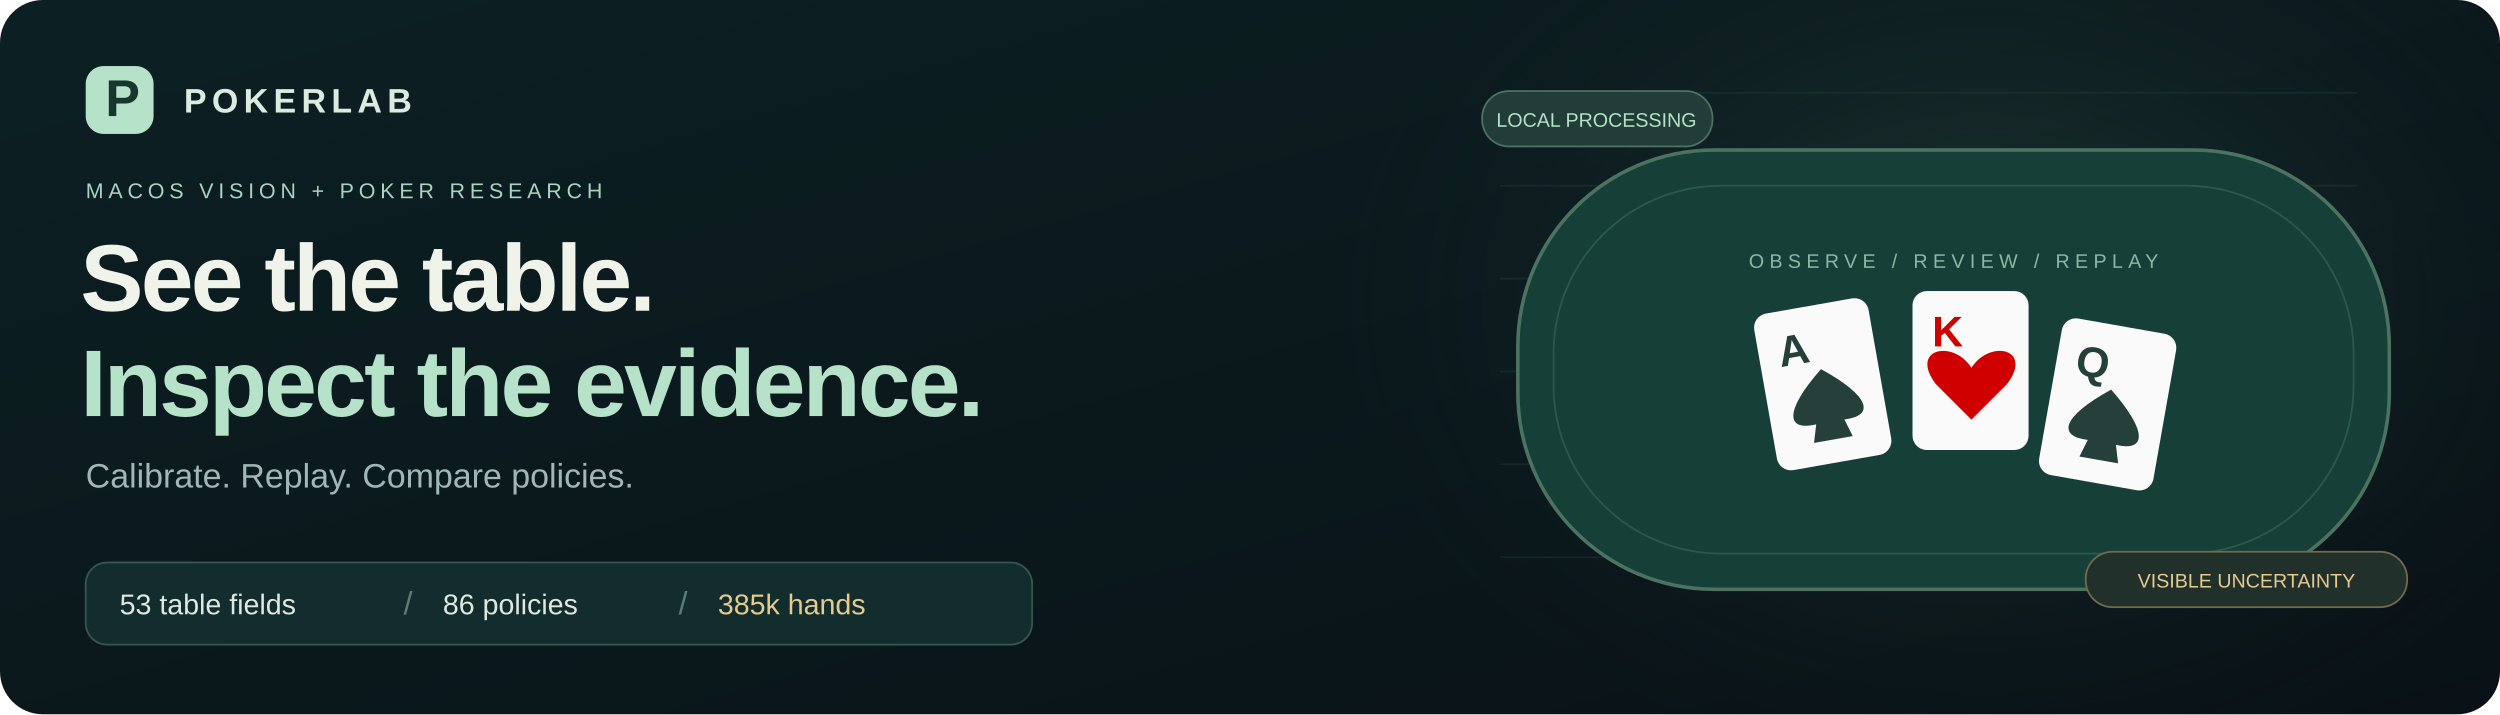
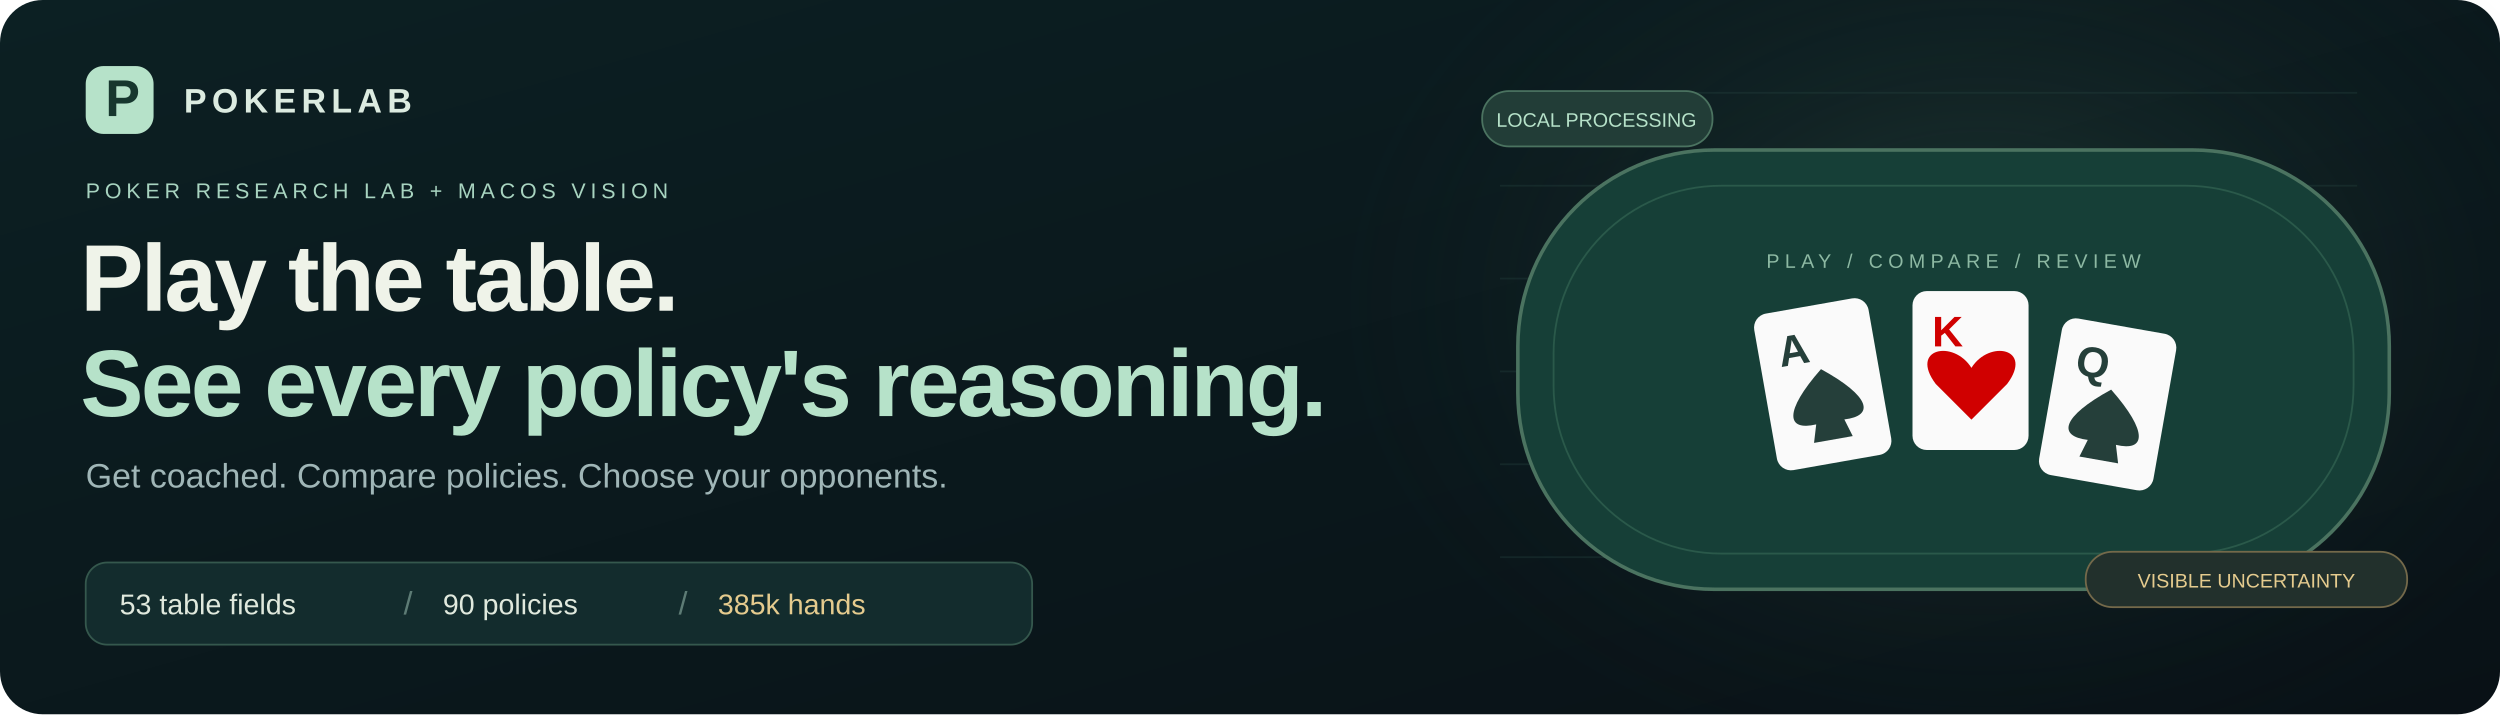
<svg xmlns="http://www.w3.org/2000/svg" width="1400" height="400" viewBox="0 0 1400 400" role="img" aria-label="PokerLab: see the table, inspect the evidence, compare policies">
  <defs>
    <linearGradient id="bg" x2="1" y2="1">
      <stop stop-color="#0c2023" />
      <stop offset="1" stop-color="#091116" />
    </linearGradient>
    <radialGradient id="glow">
      <stop stop-color="#47745e" stop-opacity=".35" />
      <stop offset="1" stop-color="#112326" stop-opacity="0" />
    </radialGradient>
  </defs>
  <rect width="1400" height="400" rx="24" fill="url(#bg)" />
  <ellipse cx="1110" cy="170" rx="370" ry="270" fill="url(#glow)" />
  <path d="M840 52h480M840 104h480M840 156h480M840 208h480M840 260h480M840 312h480" stroke="#24413e" opacity=".35" />
  <g font-family="Arial, Helvetica, sans-serif">
    <rect x="48" y="37" width="38" height="38" rx="10" fill="#b6e2c9" />
    <text x="59" y="65" font-size="29" font-weight="700" fill="#17372e">P</text>
    <text x="103" y="63" fill="#dcebe0" font-size="19" font-weight="700" letter-spacing="3">POKERLAB</text>
-     <text x="48" y="111" fill="#a8d4c0" font-size="12" letter-spacing="2.7">MACOS VISION + POKER RESEARCH</text>
-     <text x="45" y="174" fill="#eff3e9" font-size="53" font-weight="700" letter-spacing="-1.5">See the table.</text>
-     <text x="45" y="233" fill="#b6e2c9" font-size="53" font-weight="700" letter-spacing="-1.5">Inspect the evidence.</text>
-     <text x="48" y="273" fill="#a0b6b7" font-size="19">Calibrate. Replay. Compare policies.</text>
+     <text x="48" y="111" fill="#a8d4c0" font-size="12" letter-spacing="2.7">POKER RESEARCH LAB + MACOS VISION</text>
+     <text x="45" y="174" fill="#eff3e9" font-size="53" font-weight="700" letter-spacing="-1.5">Play the table.</text>
+     <text x="45" y="233" fill="#b6e2c9" font-size="53" font-weight="700" letter-spacing="-1.5">See every policy's reasoning.</text>
+     <text x="48" y="273" fill="#a0b6b7" font-size="19">Get coached. Compare policies. Choose your opponents.</text>
    <rect x="48" y="315" width="530" height="46" rx="12" fill="#132c2d" stroke="#35584d" />
    <text x="67" y="344" fill="#e0e9dd" font-size="16">53 table fields</text>
    <text x="226" y="344" fill="#5d7c75" font-size="18">/</text>
-     <text x="248" y="344" fill="#e0e9dd" font-size="16">86 policies</text>
+     <text x="248" y="344" fill="#e0e9dd" font-size="16">90 policies</text>
    <text x="380" y="344" fill="#5d7c75" font-size="18">/</text>
    <text x="402" y="344" fill="#e5cb8e" font-size="16">385k hands</text>
    <rect x="850" y="84" width="488" height="246" rx="110" fill="#163f37" stroke="#4b7360" stroke-width="2" />
    <rect x="870" y="104" width="448" height="206" rx="94" fill="none" stroke="#2a594a" />
-     <text x="1094" y="150" text-anchor="middle" fill="#8db9a3" font-size="11" letter-spacing="3">OBSERVE / REVIEW / REPLAY</text>
+     <text x="1094" y="150" text-anchor="middle" fill="#8db9a3" font-size="11" letter-spacing="3">PLAY / COMPARE / REVIEW</text>
    <g transform="translate(981 177) rotate(-10)">
      <rect width="65" height="89" rx="8" fill="#fafafa" />
      <text x="11" y="31" fill="#253f3a" font-size="24" font-weight="700">A</text>
      <path d="M33 36c-25 20-25 31-8 30l-3 10h22l-3-10c17 1 17-10-8-30" fill="#253f3a" />
    </g>
    <g transform="translate(1071 163)">
      <rect width="65" height="89" rx="8" fill="#fafafa" />
      <text x="11" y="31" fill="#d00000" font-size="24" font-weight="700">K</text>
      <path d="M33 72 13 52C-2 32 23 27 33 43c10-16 35-11 20 9Z" fill="#d00000" />
    </g>
    <g transform="translate(1156 177) rotate(10)">
      <rect width="65" height="89" rx="8" fill="#fafafa" />
      <text x="11" y="31" fill="#253f3a" font-size="24" font-weight="700">Q</text>
      <path d="M33 36c-25 20-25 31-8 30l-3 10h22l-3-10c17 1 17-10-8-30" fill="#253f3a" />
    </g>
    <rect x="830" y="51" width="129" height="31" rx="15" fill="#223d37" stroke="#4b7360" />
    <text x="894" y="71" text-anchor="middle" fill="#b6e2c9" font-size="11">LOCAL PROCESSING</text>
    <rect x="1168" y="309" width="180" height="31" rx="15" fill="#22302c" stroke="#74694a" />
    <text x="1258" y="329" text-anchor="middle" fill="#e5cb8e" font-size="11">VISIBLE UNCERTAINTY</text>
  </g>
</svg>
